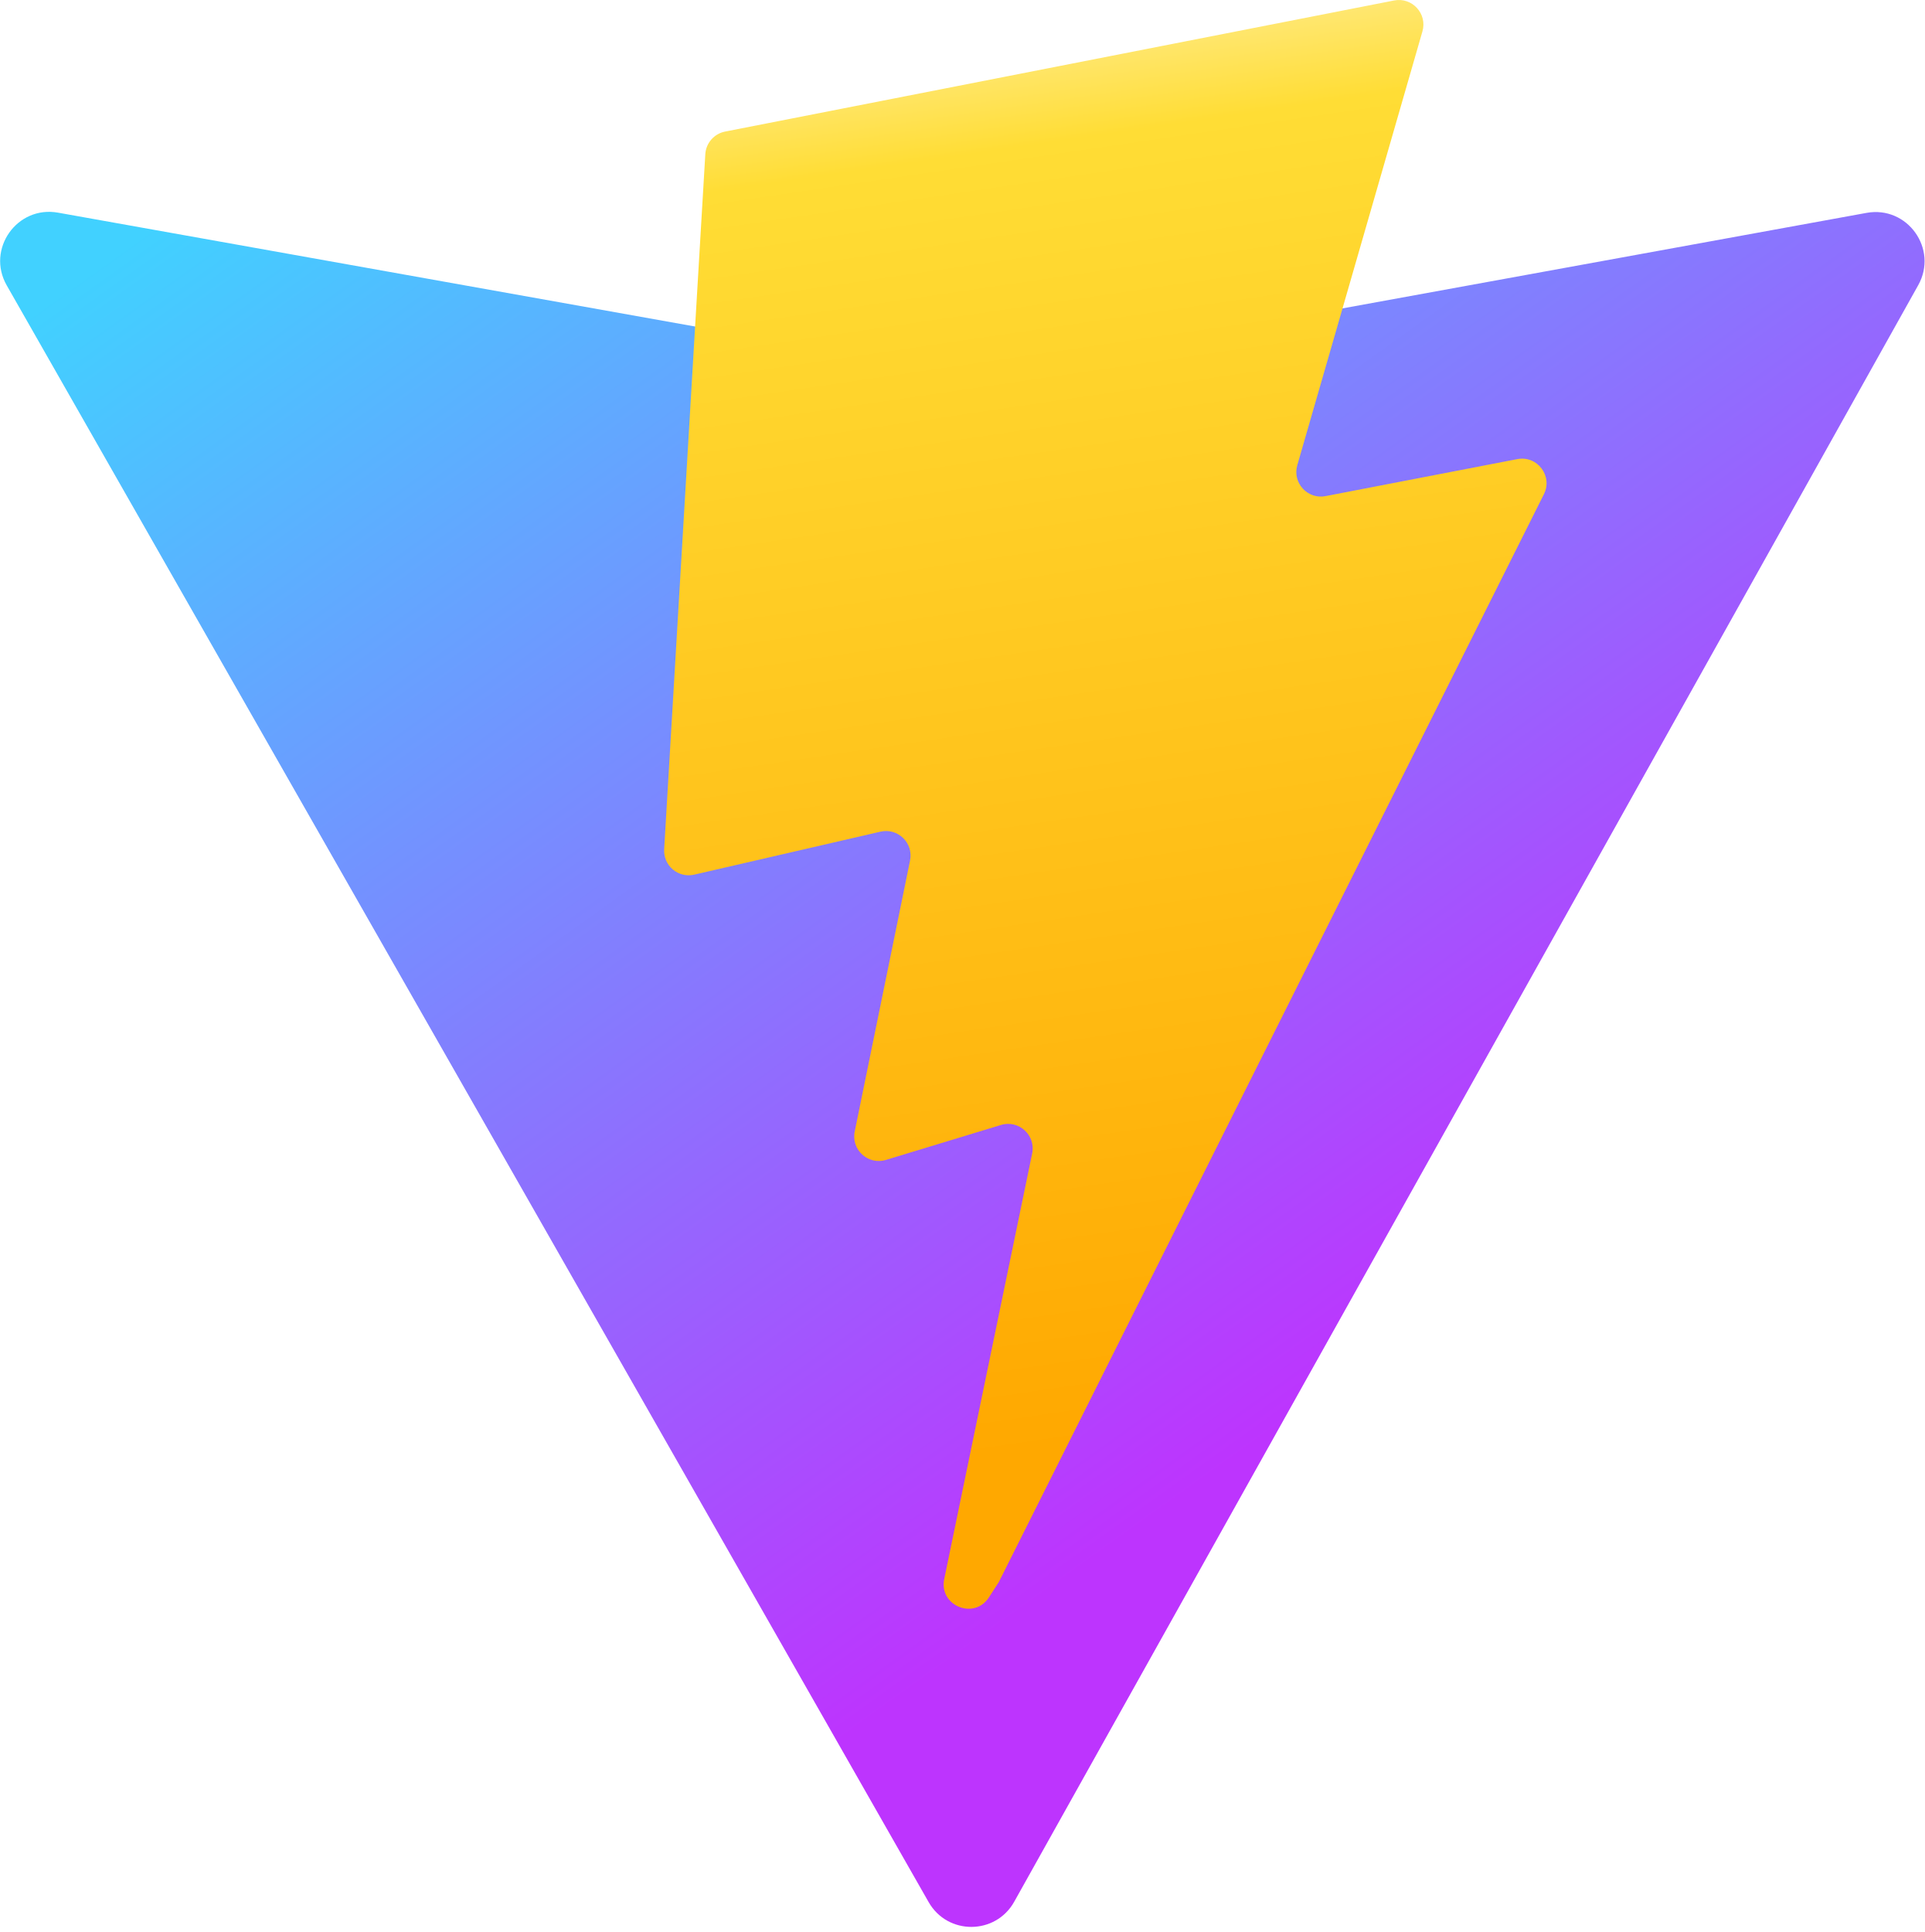
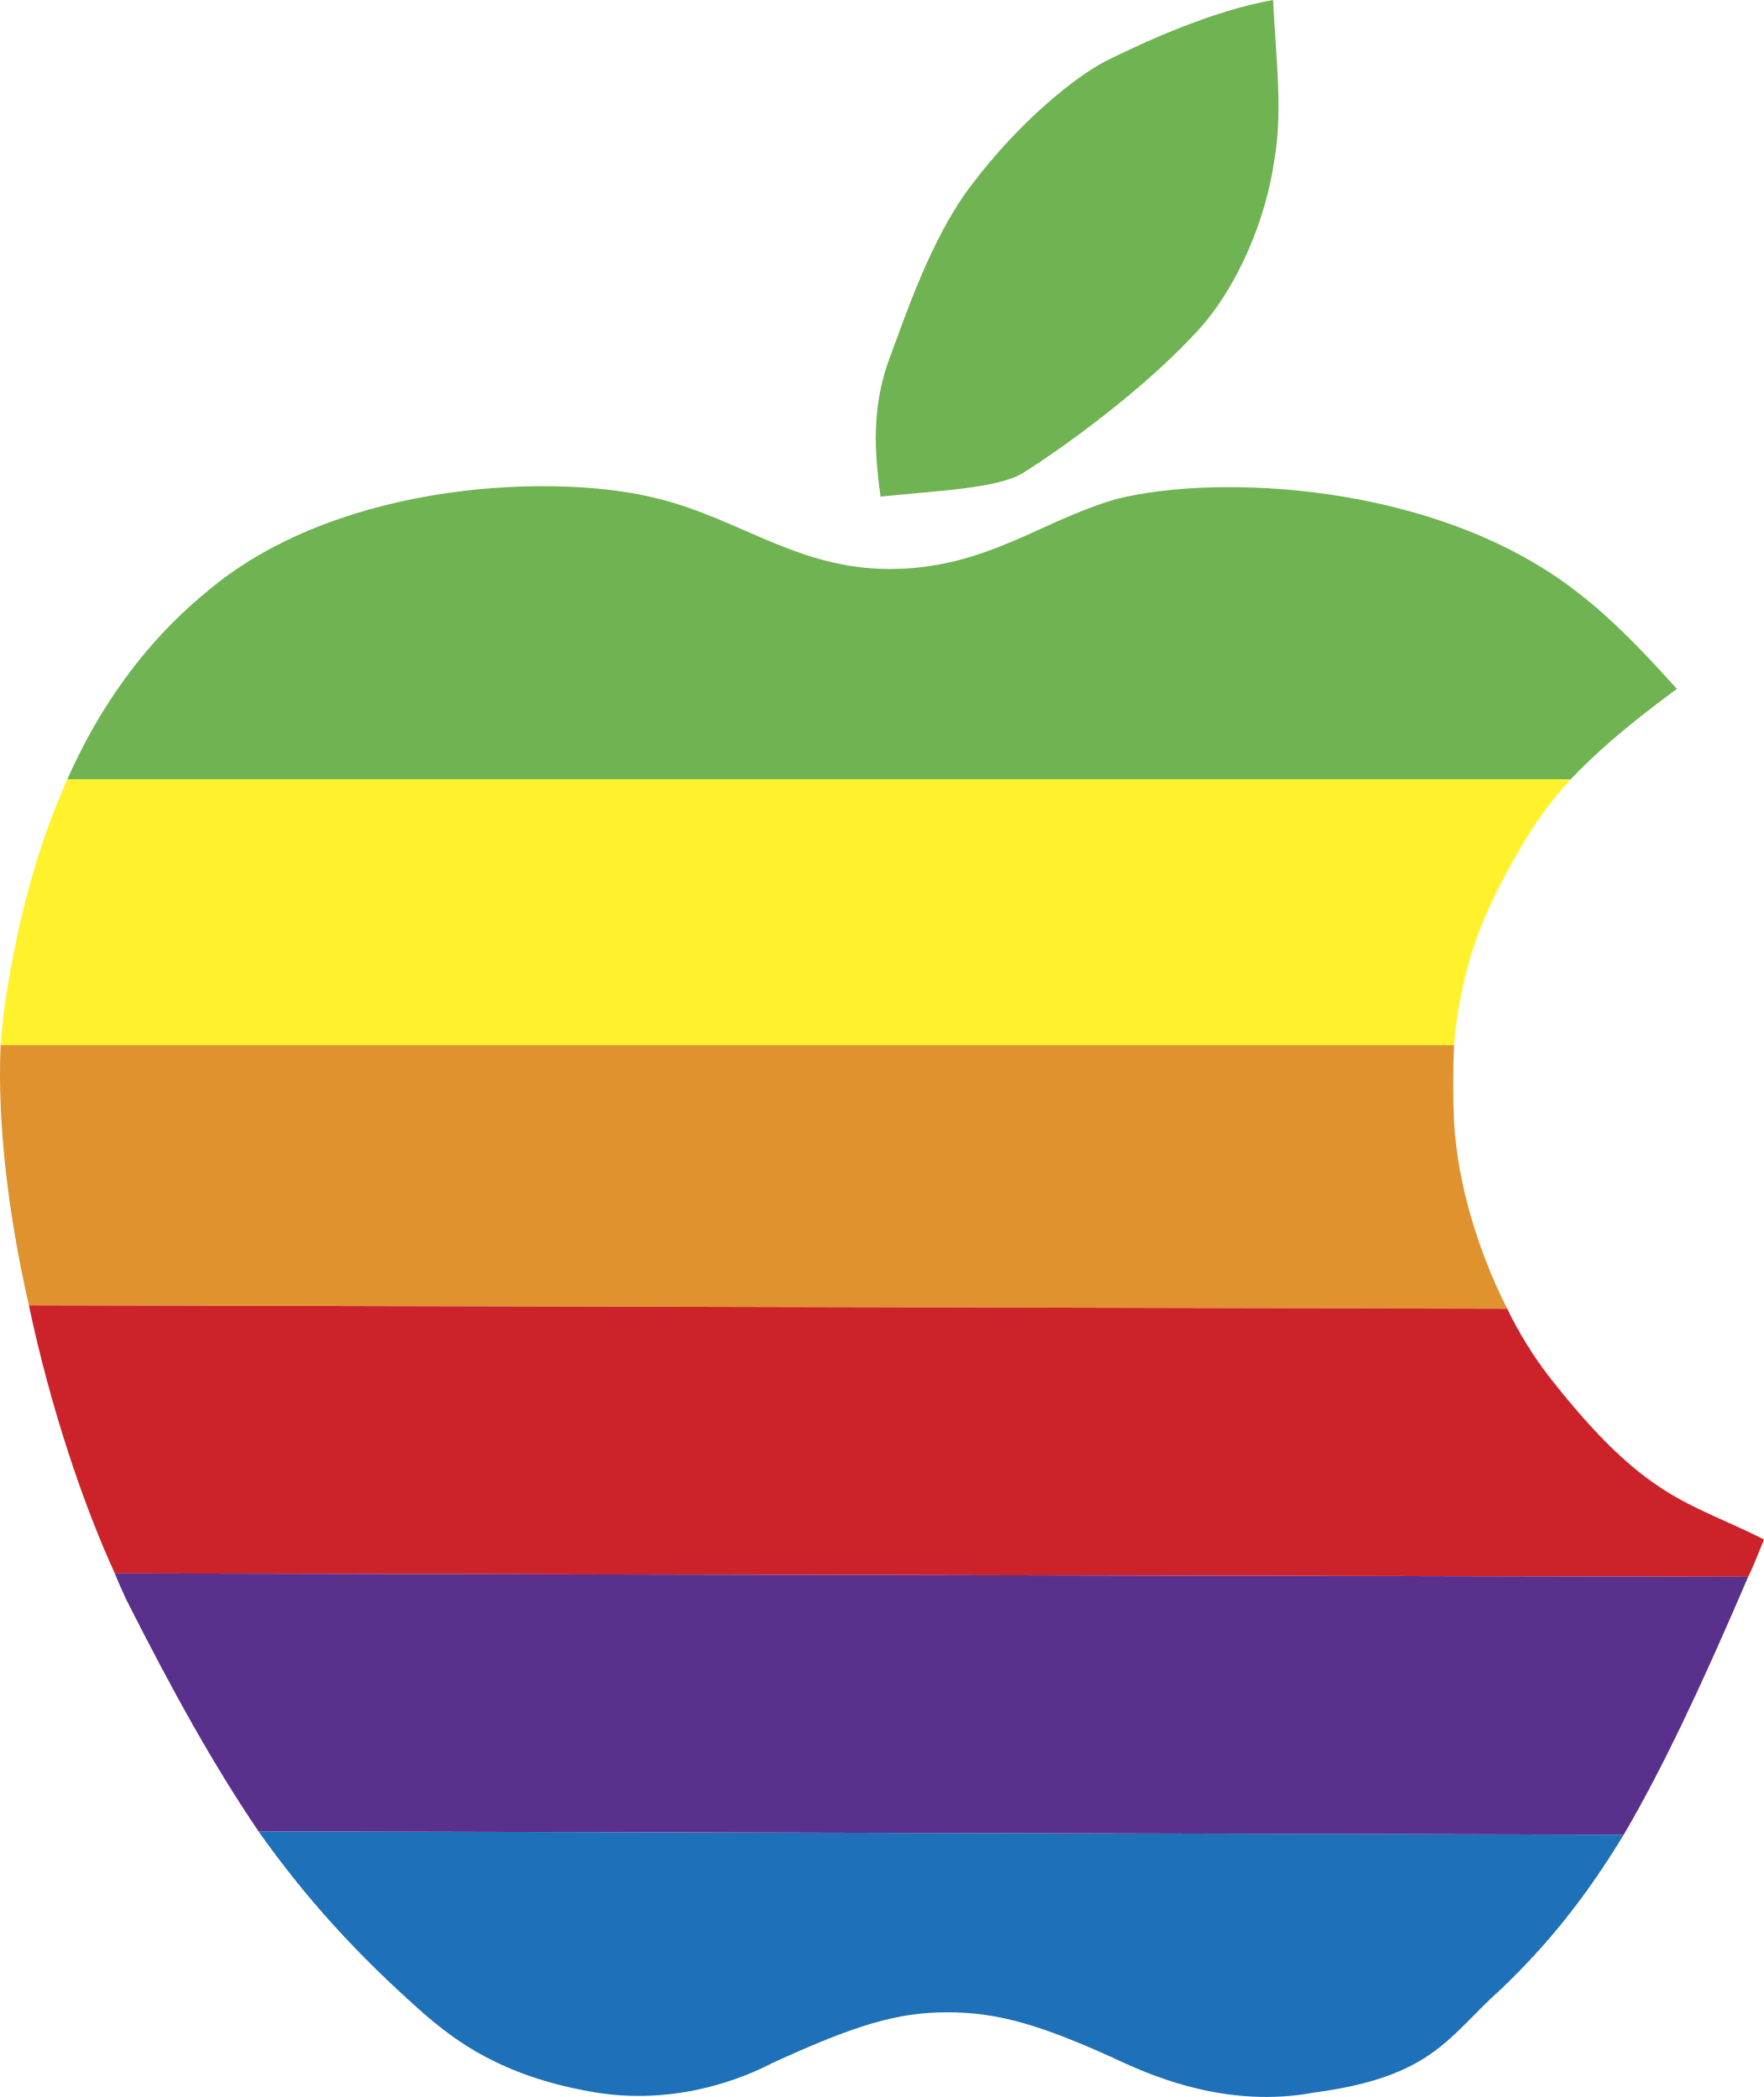
- <svg xmlns="http://www.w3.org/2000/svg" aria-hidden="true" role="img" class="iconify iconify--logos" width="31.88" height="32" preserveAspectRatio="xMidYMid meet" viewBox="0 0 256 257">
-   <defs>
-     <linearGradient id="IconifyId1813088fe1fbc01fb466" x1="-.828%" x2="57.636%" y1="7.652%" y2="78.411%">
-       <stop offset="0%" stop-color="#41D1FF" />
-       <stop offset="100%" stop-color="#BD34FE" />
-     </linearGradient>
-     <linearGradient id="IconifyId1813088fe1fbc01fb467" x1="43.376%" x2="50.316%" y1="2.242%" y2="89.03%">
-       <stop offset="0%" stop-color="#FFEA83" />
-       <stop offset="8.333%" stop-color="#FFDD35" />
-       <stop offset="100%" stop-color="#FFA800" />
-     </linearGradient>
-   </defs>
-   <path fill="url(#IconifyId1813088fe1fbc01fb466)" d="M255.153 37.938L134.897 252.976c-2.483 4.44-8.862 4.466-11.382.048L.875 37.958c-2.746-4.814 1.371-10.646 6.827-9.67l120.385 21.517a6.537 6.537 0 0 0 2.322-.004l117.867-21.483c5.438-.991 9.574 4.796 6.877 9.62Z" />
-   <path fill="url(#IconifyId1813088fe1fbc01fb467)" d="M185.432.063L96.44 17.501a3.268 3.268 0 0 0-2.634 3.014l-5.474 92.456a3.268 3.268 0 0 0 3.997 3.378l24.777-5.718c2.318-.535 4.413 1.507 3.936 3.838l-7.361 36.047c-.495 2.426 1.782 4.5 4.151 3.78l15.304-4.649c2.372-.72 4.652 1.36 4.15 3.788l-11.698 56.621c-.732 3.542 3.979 5.473 5.943 2.437l1.313-2.028l72.516-144.72c1.215-2.423-.88-5.186-3.54-4.672l-25.505 4.922c-2.396.462-4.435-1.77-3.759-4.114l16.646-57.705c.677-2.35-1.37-4.583-3.769-4.113Z" />
+ <svg xmlns="http://www.w3.org/2000/svg" width="2103" height="2500" viewBox="0 0 112.285 133.477">
+   <g fill-rule="evenodd" clip-rule="evenodd">
+     <path d="M103.357 116.784c-2.448 4.032-4.896 7.056-7.848 9.863-3.312 2.952-4.248 5.544-11.88 6.553-5.4 1.008-10.08-1.009-11.88-1.8-5.4-2.521-8.209-3.312-11.448-3.312-3.168 0-5.832.792-11.16 3.24-1.656.863-6.12 2.808-11.592 1.8-5.616-1.008-8.496-3.168-10.584-4.968-4.32-3.816-7.56-7.416-10.512-11.592l86.904.216z" fill="#1e71b8" />
+     <path d="M4.286 49.608c2.52-5.688 5.832-9.504 9.144-12.168 8.424-6.912 22.176-7.344 28.512-5.688 5.184 1.296 8.856 4.464 14.688 4.464 6.12 0 9.647-3.096 14.472-4.464 6.336-1.584 20.16-1.08 29.16 5.832 2.664 2.016 5.111 4.752 6.479 6.264-3.239 2.376-5.184 4.104-6.768 5.76H4.286z" fill="#6fb353" />
+     <path d="M99.974 49.608c-1.512 1.656-2.592 3.24-3.816 5.472-1.439 2.592-3.168 6.12-3.6 11.448H.038c.072-.864.144-1.8.288-2.736.864-5.688 2.232-10.368 3.96-14.184h95.688z" fill="#fff22d" />
+     <path d="M92.558 66.528a55.508 55.508 0 0 0 0 4.896c.216 3.96 1.584 8.352 3.384 11.88l-94.104-.216C.542 77.4-.178 71.568.038 66.528h92.52z" fill="#e0922f" />
+     <path d="M95.941 83.304a24.623 24.623 0 0 0 2.664 4.32c6.192 7.92 8.856 7.92 13.68 10.368-.359.863-.647 1.656-1.008 2.376L7.31 100.152C5.294 95.76 3.206 89.568 1.838 83.088l94.103.216z" fill="#cc2229" />
+     <path d="M111.277 100.368c-3.023 7.056-5.472 12.239-7.92 16.416l-86.903-.216c-2.88-4.248-5.472-8.929-8.424-14.761-.216-.504-.504-1.08-.72-1.655l103.967.216z" fill="#5a308d" />
+     <path d="M81.109 10.224c-.504 3.6-2.304 8.208-5.184 11.16-3.097 3.312-7.92 6.912-10.801 8.712-1.584 1.008-5.688 1.152-9.071 1.512-.432-3.024-.504-5.616.432-8.424 1.224-3.312 2.809-8.064 5.328-11.376 3.096-4.104 6.624-6.912 8.568-7.92C72.974 2.592 77.294.648 81.037 0c.145 3.312.649 7.056.072 10.224z" fill="#6fb353" />
+   </g>
</svg>
